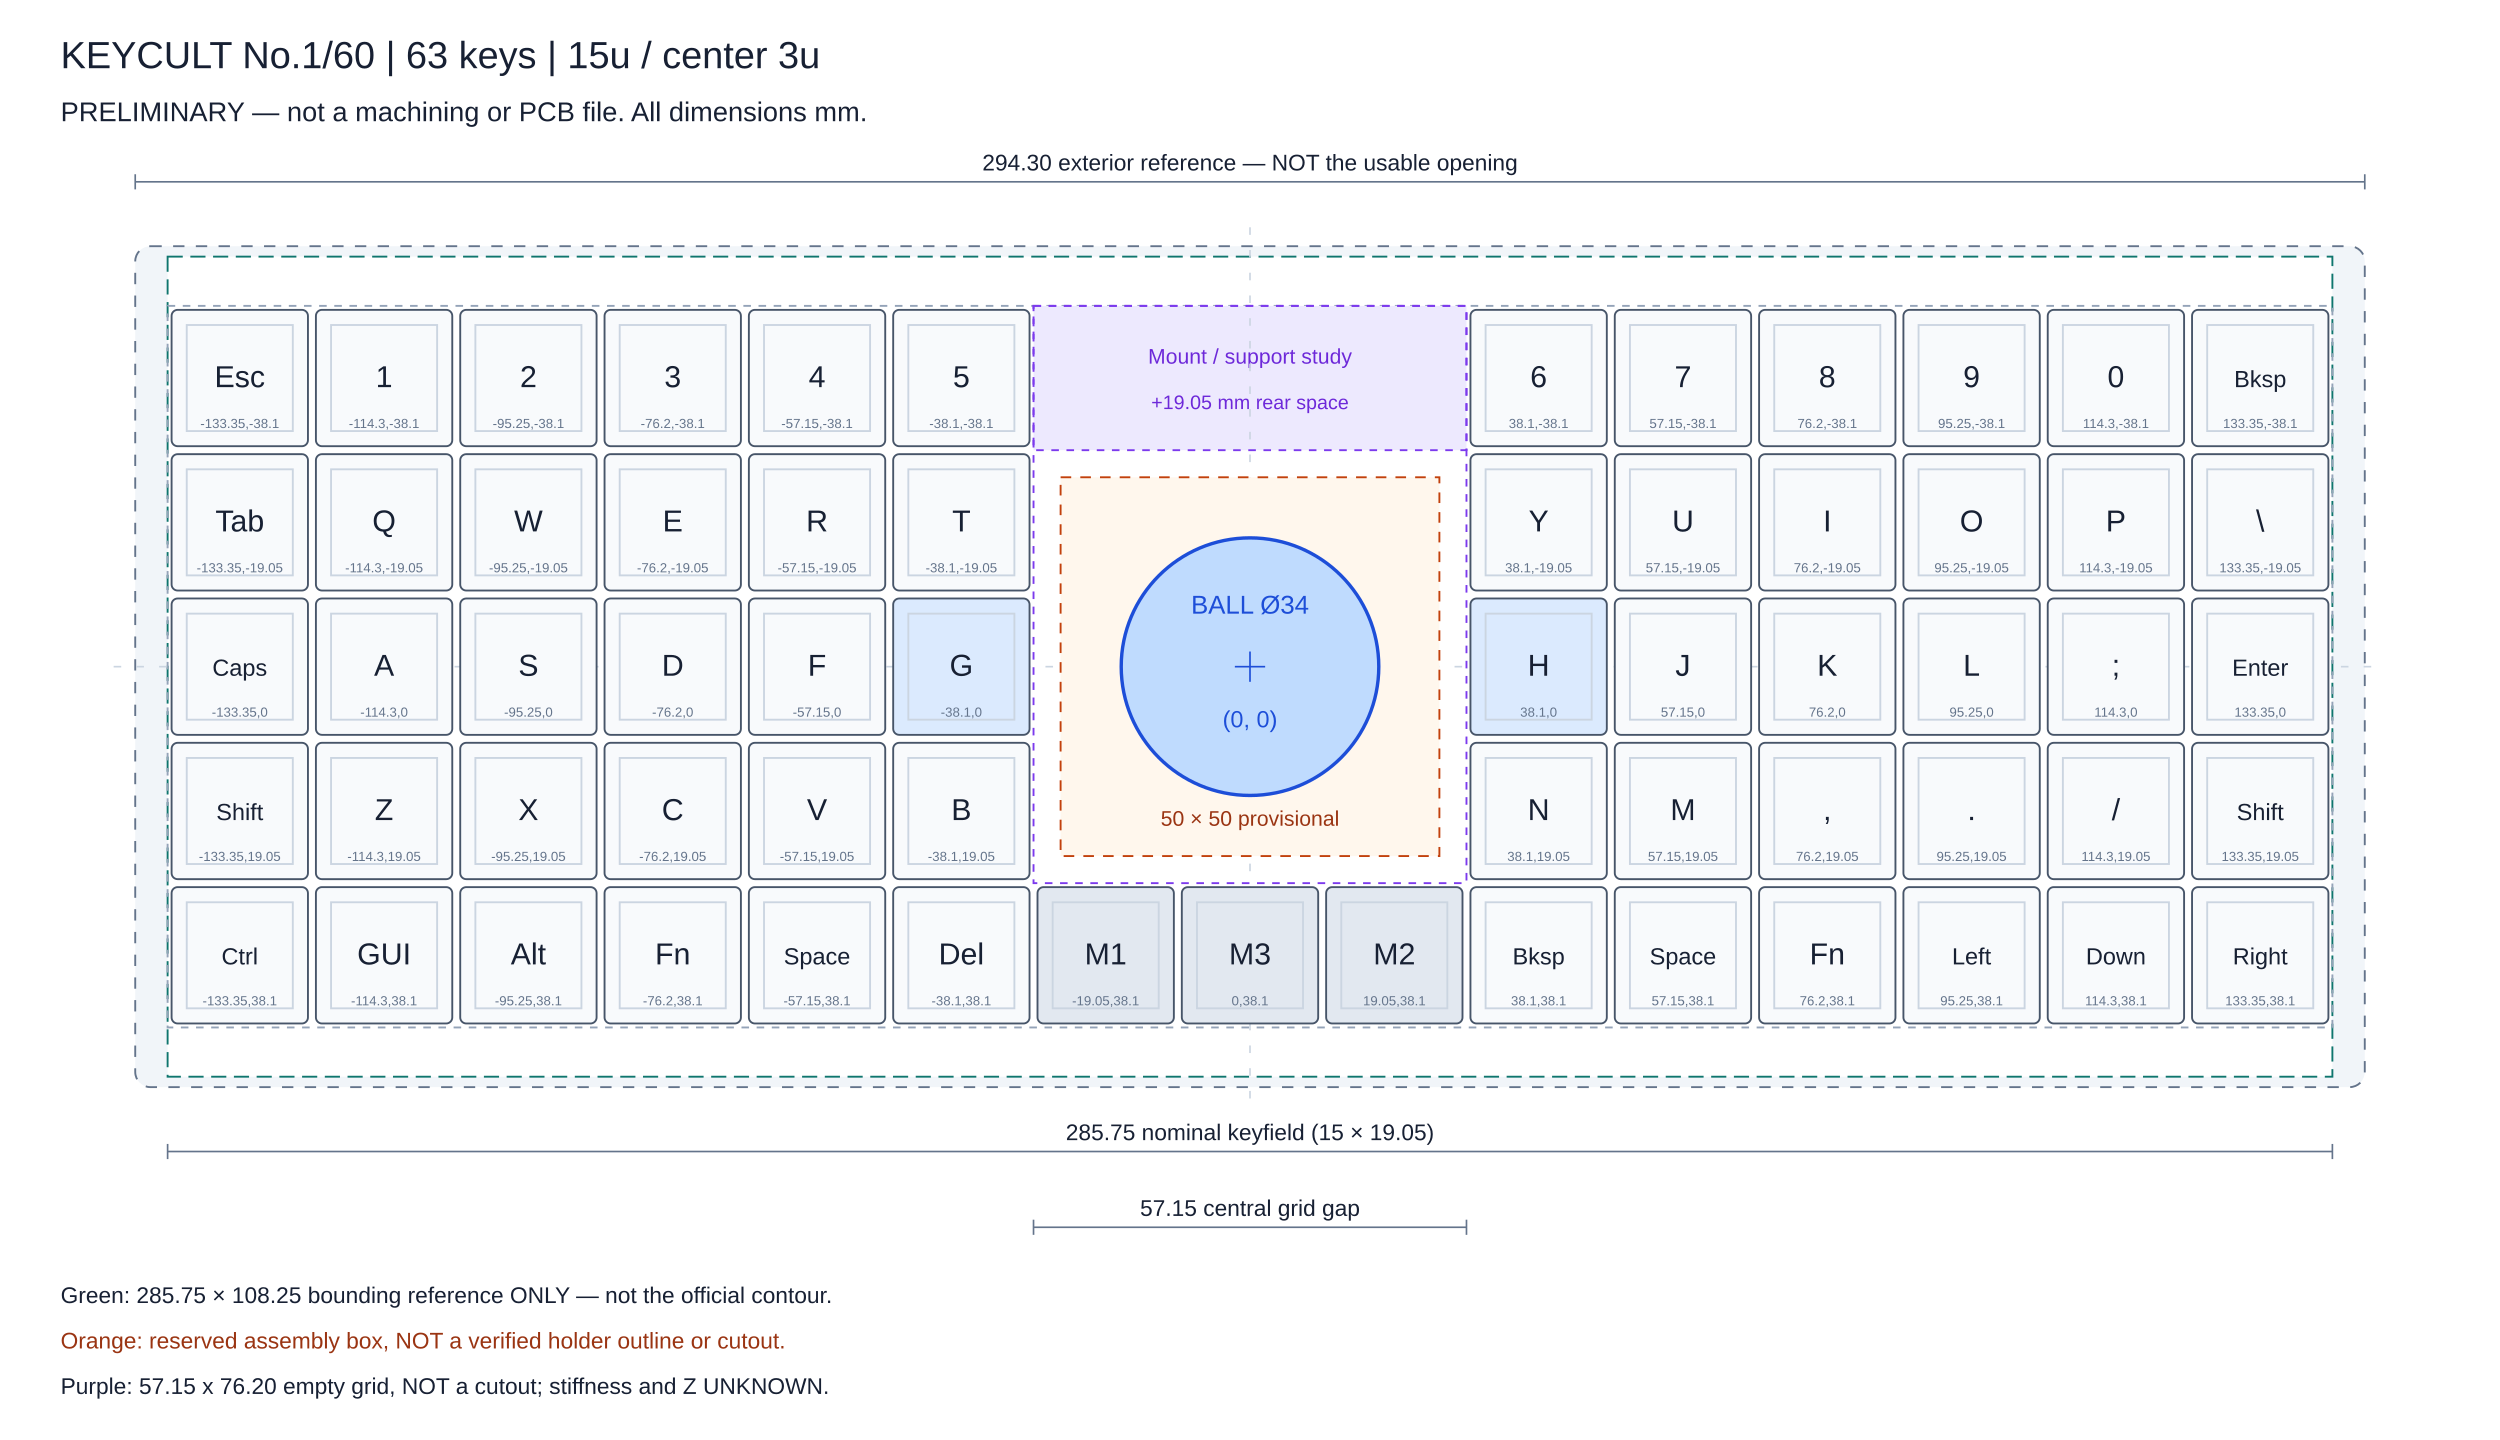
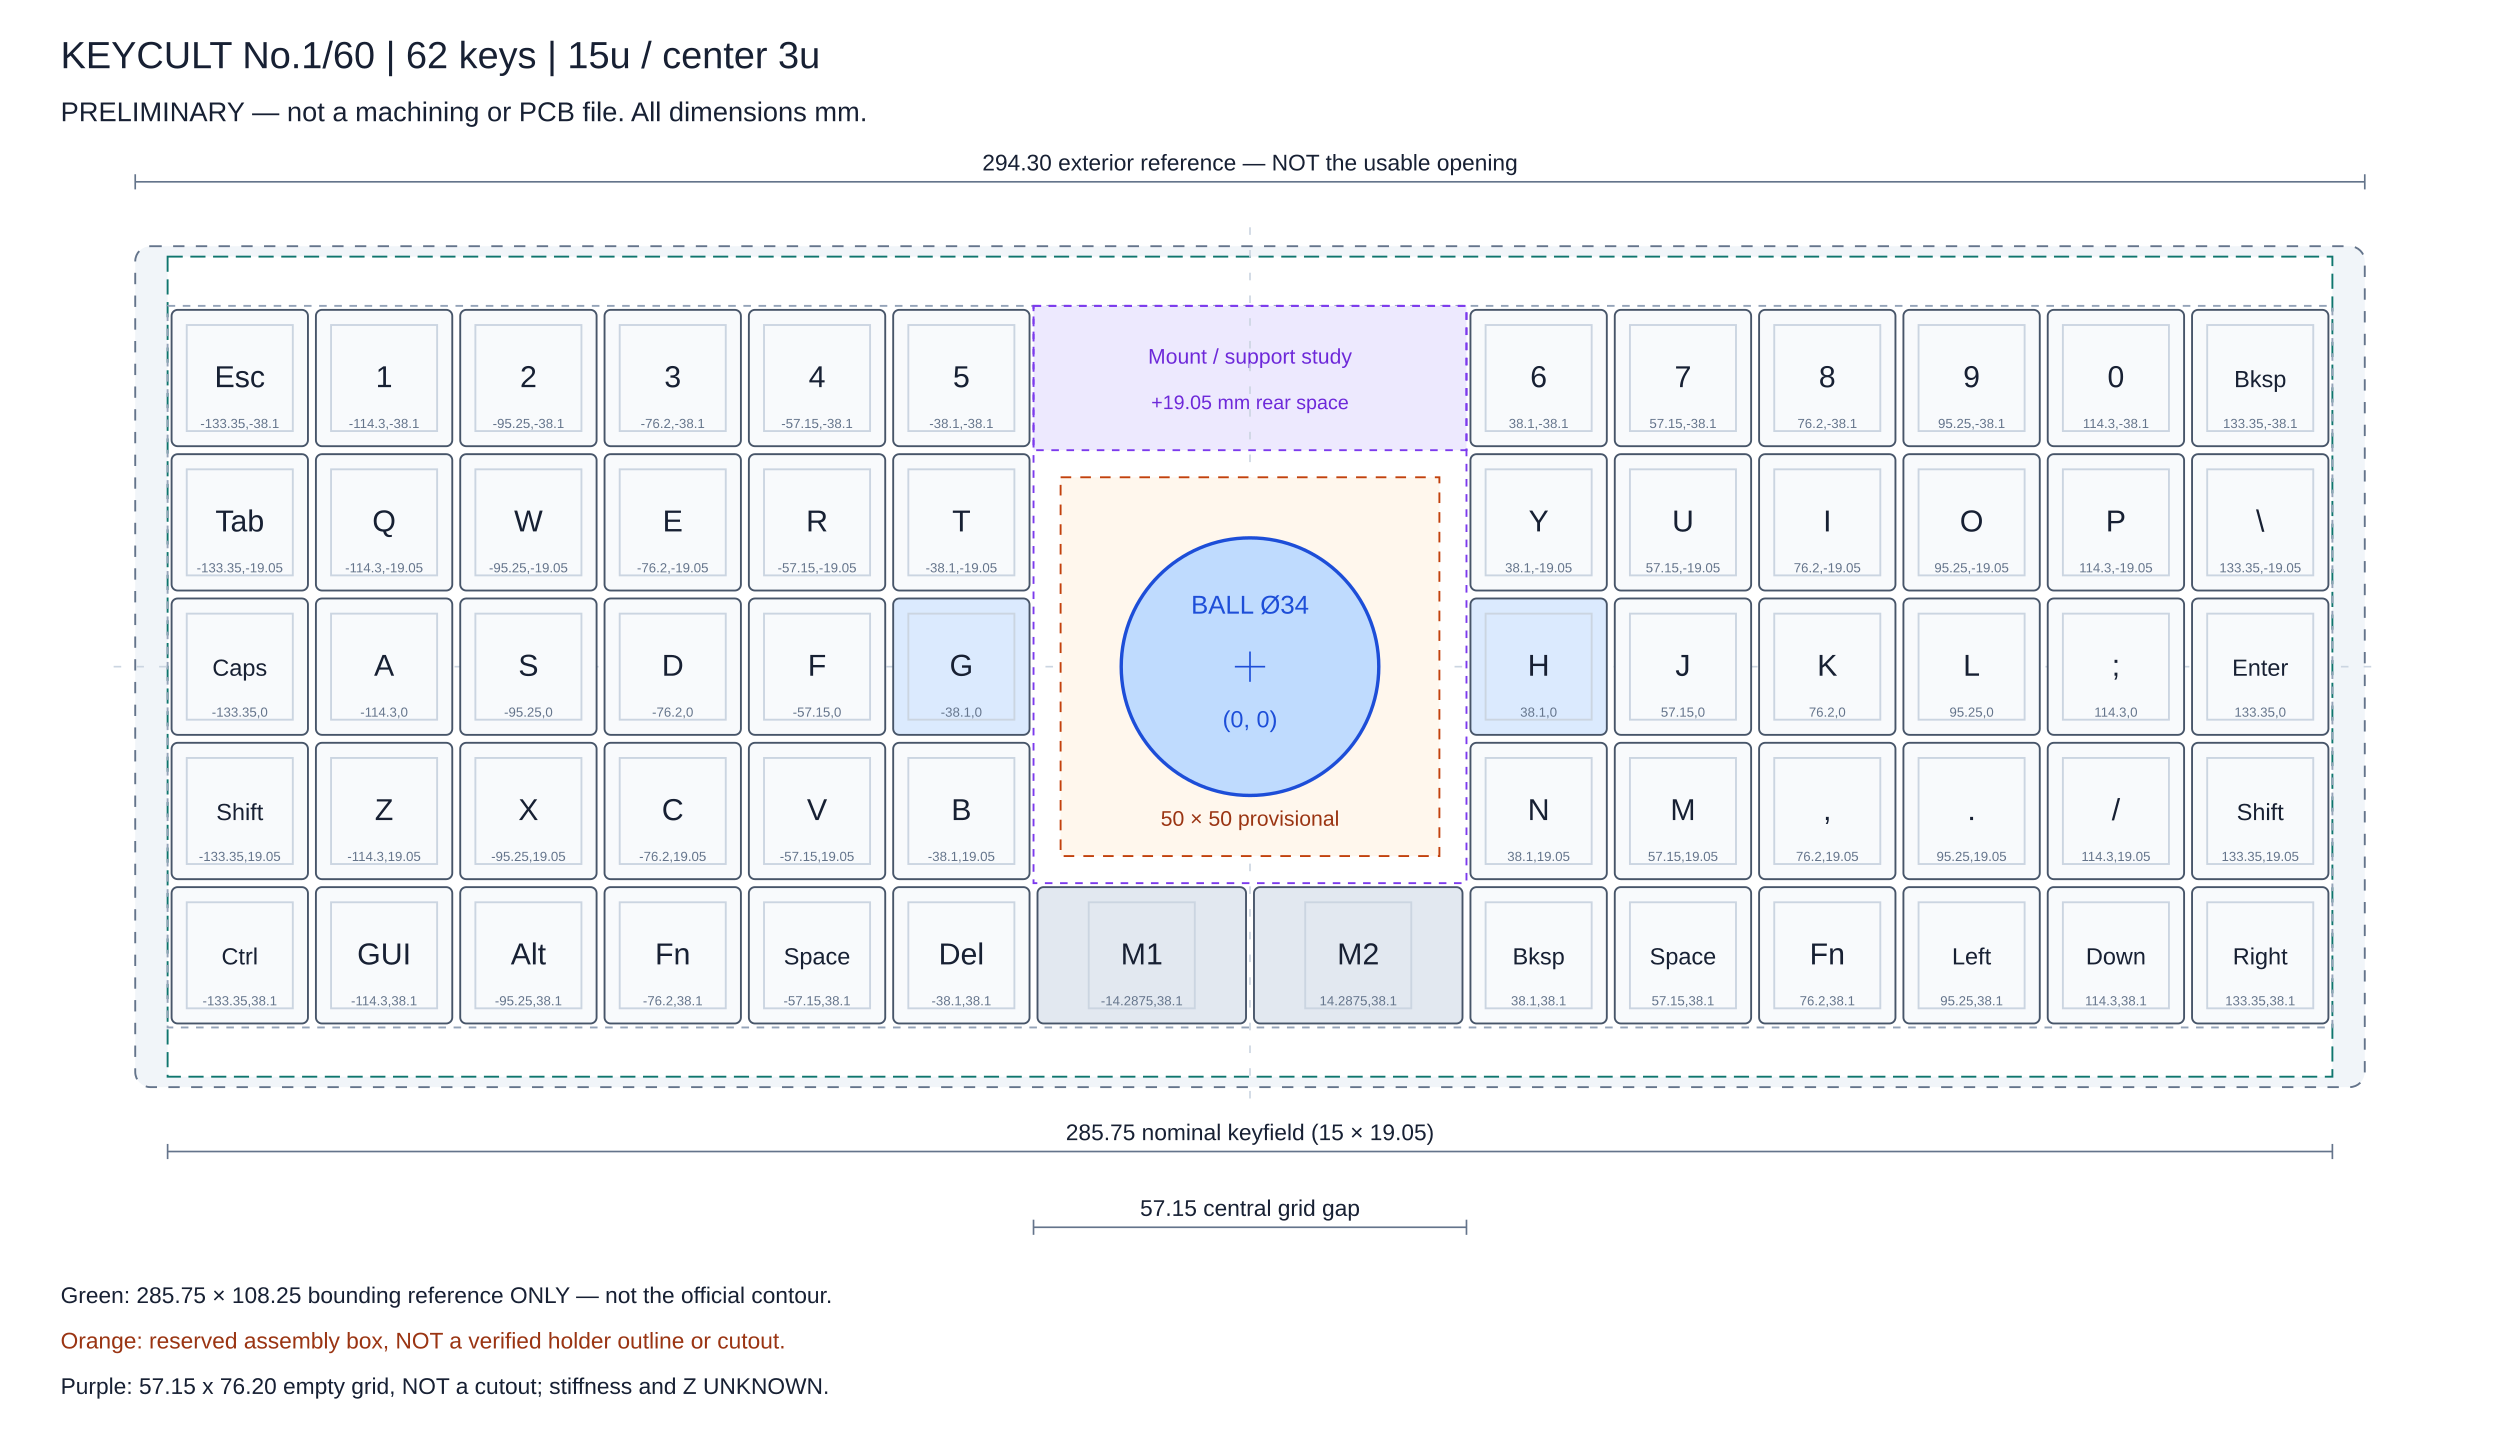
<svg xmlns="http://www.w3.org/2000/svg" width="330mm" height="190mm" viewBox="-165 -88 330 190" role="img">
  <g font-family="Arial, sans-serif">
    <rect x="-165" y="-88" width="330" height="190" rx="0" fill="#ffffff" stroke="#ffffff" stroke-width=".25" />
-     <text x="-157" y="-79" font-size="5" text-anchor="start" fill="#172033">KEYCULT No.1/60 | 63 keys | 15u / center 3u</text>
+     <text x="-157" y="-79" font-size="5" text-anchor="start" fill="#172033">KEYCULT No.1/60 | 62 keys | 15u / center 3u</text>
    <text x="-157" y="-72" font-size="3.6" text-anchor="start" fill="#172033">PRELIMINARY — not a machining or PCB file. All dimensions mm.</text>
    <rect x="-147.15" y="-55.5" width="294.3" height="111" rx="2" fill="#f1f5f9" stroke="#64748b" stroke-width=".25" stroke-dasharray="1.5 1.5" />
    <rect id="plate-envelope" x="-142.875" y="-54.125" width="285.75" height="108.25" rx="0" fill="#ffffff" stroke="#0f766e" stroke-width=".25" stroke-dasharray="2 1" />
    <rect x="-142.875" y="-47.625" width="285.75" height="95.25" rx="0" fill="none" stroke="#94a3b8" stroke-width=".25" stroke-dasharray="1 1" />
    <rect id="rear-extension" x="-28.575" y="-47.625" width="57.15" height="19.05" rx="0" fill="#ede9fe" stroke="#7c3aed" stroke-width=".25" stroke-dasharray="1 1" />
    <rect id="rear-clearance-grid" x="-28.575" y="-47.625" width="57.15" height="76.2" rx="0" fill="none" stroke="#7c3aed" stroke-width=".25" stroke-dasharray="1 1" />
    <text x="0" y="-40" font-size="2.8" text-anchor="middle" fill="#6d28d9">Mount / support study</text>
    <text x="0" y="-34" font-size="2.6" text-anchor="middle" fill="#6d28d9">+19.05 mm rear space</text>
    <path d="M-150,0 L150,0" fill="none" stroke="#cbd5e1" stroke-width=".22" stroke-dasharray="1 2" />
    <path d="M0,-58 L0,58" fill="none" stroke="#cbd5e1" stroke-width=".22" stroke-dasharray="1 2" />
    <rect x="-25" y="-25" width="50" height="50" rx="0" fill="#fff7ed" stroke="#c2410c" stroke-width=".25" stroke-dasharray="1.4 1.2" />
    <circle cx="0" cy="0" r="17" fill="#bfdbfe" stroke="#1d4ed8" stroke-width=".45" />
    <path d="M-2,0 L2,0" fill="none" stroke="#1d4ed8" stroke-width=".22" />
    <path d="M0,-2 L0,2" fill="none" stroke="#1d4ed8" stroke-width=".22" />
    <text x="0" y="-7" font-size="3.4" text-anchor="middle" fill="#1d4ed8">BALL Ø34</text>
    <text x="0" y="8" font-size="3.1" text-anchor="middle" fill="#1d4ed8">(0, 0)</text>
    <text x="0" y="21" font-size="2.8" text-anchor="middle" fill="#9a3412">50 × 50 provisional</text>
    <rect x="-142.35" y="-47.1" width="18" height="18" rx="0.8" fill="#f8fafc" stroke="#475569" stroke-width=".25" />
    <rect x="-140.35" y="-45.1" width="14" height="14" rx="0" fill="none" stroke="#cbd5e1" stroke-width=".25" />
    <text x="-133.35" y="-36.9" font-size="4" text-anchor="middle" fill="#172033">Esc</text>
    <text x="-133.35" y="-31.5" font-size="1.75" text-anchor="middle" fill="#64748b">-133.35,-38.1</text>
    <rect x="-123.3" y="-47.1" width="18" height="18" rx="0.8" fill="#f8fafc" stroke="#475569" stroke-width=".25" />
    <rect x="-121.3" y="-45.1" width="14" height="14" rx="0" fill="none" stroke="#cbd5e1" stroke-width=".25" />
    <text x="-114.3" y="-36.9" font-size="4" text-anchor="middle" fill="#172033">1</text>
    <text x="-114.3" y="-31.5" font-size="1.75" text-anchor="middle" fill="#64748b">-114.3,-38.1</text>
    <rect x="-104.25" y="-47.1" width="18" height="18" rx="0.8" fill="#f8fafc" stroke="#475569" stroke-width=".25" />
    <rect x="-102.25" y="-45.1" width="14" height="14" rx="0" fill="none" stroke="#cbd5e1" stroke-width=".25" />
    <text x="-95.25" y="-36.9" font-size="4" text-anchor="middle" fill="#172033">2</text>
    <text x="-95.25" y="-31.5" font-size="1.75" text-anchor="middle" fill="#64748b">-95.25,-38.1</text>
    <rect x="-85.2" y="-47.1" width="18" height="18" rx="0.8" fill="#f8fafc" stroke="#475569" stroke-width=".25" />
    <rect x="-83.2" y="-45.1" width="14" height="14" rx="0" fill="none" stroke="#cbd5e1" stroke-width=".25" />
    <text x="-76.2" y="-36.9" font-size="4" text-anchor="middle" fill="#172033">3</text>
    <text x="-76.2" y="-31.5" font-size="1.75" text-anchor="middle" fill="#64748b">-76.2,-38.1</text>
    <rect x="-66.15" y="-47.1" width="18" height="18" rx="0.8" fill="#f8fafc" stroke="#475569" stroke-width=".25" />
    <rect x="-64.15" y="-45.1" width="14" height="14" rx="0" fill="none" stroke="#cbd5e1" stroke-width=".25" />
    <text x="-57.15" y="-36.9" font-size="4" text-anchor="middle" fill="#172033">4</text>
    <text x="-57.15" y="-31.5" font-size="1.75" text-anchor="middle" fill="#64748b">-57.15,-38.1</text>
    <rect x="-47.1" y="-47.1" width="18" height="18" rx="0.8" fill="#f8fafc" stroke="#475569" stroke-width=".25" />
    <rect x="-45.1" y="-45.1" width="14" height="14" rx="0" fill="none" stroke="#cbd5e1" stroke-width=".25" />
    <text x="-38.1" y="-36.9" font-size="4" text-anchor="middle" fill="#172033">5</text>
    <text x="-38.1" y="-31.5" font-size="1.75" text-anchor="middle" fill="#64748b">-38.1,-38.1</text>
    <rect x="29.1" y="-47.1" width="18" height="18" rx="0.8" fill="#f8fafc" stroke="#475569" stroke-width=".25" />
    <rect x="31.1" y="-45.1" width="14" height="14" rx="0" fill="none" stroke="#cbd5e1" stroke-width=".25" />
    <text x="38.1" y="-36.9" font-size="4" text-anchor="middle" fill="#172033">6</text>
    <text x="38.1" y="-31.5" font-size="1.75" text-anchor="middle" fill="#64748b">38.1,-38.1</text>
    <rect x="48.15" y="-47.1" width="18" height="18" rx="0.8" fill="#f8fafc" stroke="#475569" stroke-width=".25" />
    <rect x="50.15" y="-45.1" width="14" height="14" rx="0" fill="none" stroke="#cbd5e1" stroke-width=".25" />
    <text x="57.15" y="-36.9" font-size="4" text-anchor="middle" fill="#172033">7</text>
    <text x="57.15" y="-31.5" font-size="1.75" text-anchor="middle" fill="#64748b">57.15,-38.1</text>
    <rect x="67.2" y="-47.1" width="18" height="18" rx="0.8" fill="#f8fafc" stroke="#475569" stroke-width=".25" />
    <rect x="69.2" y="-45.1" width="14" height="14" rx="0" fill="none" stroke="#cbd5e1" stroke-width=".25" />
    <text x="76.2" y="-36.9" font-size="4" text-anchor="middle" fill="#172033">8</text>
    <text x="76.2" y="-31.5" font-size="1.75" text-anchor="middle" fill="#64748b">76.2,-38.1</text>
    <rect x="86.25" y="-47.1" width="18" height="18" rx="0.8" fill="#f8fafc" stroke="#475569" stroke-width=".25" />
    <rect x="88.25" y="-45.1" width="14" height="14" rx="0" fill="none" stroke="#cbd5e1" stroke-width=".25" />
    <text x="95.25" y="-36.9" font-size="4" text-anchor="middle" fill="#172033">9</text>
    <text x="95.25" y="-31.5" font-size="1.75" text-anchor="middle" fill="#64748b">95.25,-38.1</text>
    <rect x="105.3" y="-47.1" width="18" height="18" rx="0.8" fill="#f8fafc" stroke="#475569" stroke-width=".25" />
    <rect x="107.3" y="-45.1" width="14" height="14" rx="0" fill="none" stroke="#cbd5e1" stroke-width=".25" />
    <text x="114.3" y="-36.9" font-size="4" text-anchor="middle" fill="#172033">0</text>
    <text x="114.3" y="-31.5" font-size="1.75" text-anchor="middle" fill="#64748b">114.3,-38.1</text>
    <rect x="124.35" y="-47.1" width="18" height="18" rx="0.8" fill="#f8fafc" stroke="#475569" stroke-width=".25" />
    <rect x="126.35" y="-45.1" width="14" height="14" rx="0" fill="none" stroke="#cbd5e1" stroke-width=".25" />
    <text x="133.35" y="-36.9" font-size="3.1" text-anchor="middle" fill="#172033">Bksp</text>
    <text x="133.35" y="-31.5" font-size="1.75" text-anchor="middle" fill="#64748b">133.35,-38.1</text>
    <rect x="-142.35" y="-28.05" width="18" height="18" rx="0.8" fill="#f8fafc" stroke="#475569" stroke-width=".25" />
    <rect x="-140.35" y="-26.05" width="14" height="14" rx="0" fill="none" stroke="#cbd5e1" stroke-width=".25" />
    <text x="-133.35" y="-17.85" font-size="4" text-anchor="middle" fill="#172033">Tab</text>
    <text x="-133.35" y="-12.45" font-size="1.75" text-anchor="middle" fill="#64748b">-133.35,-19.05</text>
    <rect x="-123.3" y="-28.05" width="18" height="18" rx="0.8" fill="#f8fafc" stroke="#475569" stroke-width=".25" />
    <rect x="-121.3" y="-26.05" width="14" height="14" rx="0" fill="none" stroke="#cbd5e1" stroke-width=".25" />
    <text x="-114.3" y="-17.85" font-size="4" text-anchor="middle" fill="#172033">Q</text>
    <text x="-114.3" y="-12.45" font-size="1.75" text-anchor="middle" fill="#64748b">-114.3,-19.05</text>
    <rect x="-104.25" y="-28.05" width="18" height="18" rx="0.8" fill="#f8fafc" stroke="#475569" stroke-width=".25" />
    <rect x="-102.25" y="-26.05" width="14" height="14" rx="0" fill="none" stroke="#cbd5e1" stroke-width=".25" />
    <text x="-95.25" y="-17.85" font-size="4" text-anchor="middle" fill="#172033">W</text>
    <text x="-95.25" y="-12.45" font-size="1.75" text-anchor="middle" fill="#64748b">-95.25,-19.05</text>
    <rect x="-85.2" y="-28.05" width="18" height="18" rx="0.8" fill="#f8fafc" stroke="#475569" stroke-width=".25" />
    <rect x="-83.2" y="-26.05" width="14" height="14" rx="0" fill="none" stroke="#cbd5e1" stroke-width=".25" />
    <text x="-76.2" y="-17.85" font-size="4" text-anchor="middle" fill="#172033">E</text>
    <text x="-76.2" y="-12.45" font-size="1.75" text-anchor="middle" fill="#64748b">-76.2,-19.05</text>
    <rect x="-66.15" y="-28.05" width="18" height="18" rx="0.8" fill="#f8fafc" stroke="#475569" stroke-width=".25" />
    <rect x="-64.15" y="-26.05" width="14" height="14" rx="0" fill="none" stroke="#cbd5e1" stroke-width=".25" />
    <text x="-57.15" y="-17.85" font-size="4" text-anchor="middle" fill="#172033">R</text>
    <text x="-57.15" y="-12.45" font-size="1.75" text-anchor="middle" fill="#64748b">-57.15,-19.05</text>
    <rect x="-47.1" y="-28.05" width="18" height="18" rx="0.8" fill="#f8fafc" stroke="#475569" stroke-width=".25" />
    <rect x="-45.1" y="-26.05" width="14" height="14" rx="0" fill="none" stroke="#cbd5e1" stroke-width=".25" />
    <text x="-38.1" y="-17.85" font-size="4" text-anchor="middle" fill="#172033">T</text>
    <text x="-38.1" y="-12.45" font-size="1.75" text-anchor="middle" fill="#64748b">-38.1,-19.05</text>
    <rect x="29.1" y="-28.05" width="18" height="18" rx="0.8" fill="#f8fafc" stroke="#475569" stroke-width=".25" />
    <rect x="31.1" y="-26.05" width="14" height="14" rx="0" fill="none" stroke="#cbd5e1" stroke-width=".25" />
    <text x="38.1" y="-17.85" font-size="4" text-anchor="middle" fill="#172033">Y</text>
    <text x="38.1" y="-12.45" font-size="1.75" text-anchor="middle" fill="#64748b">38.1,-19.05</text>
    <rect x="48.15" y="-28.05" width="18" height="18" rx="0.8" fill="#f8fafc" stroke="#475569" stroke-width=".25" />
    <rect x="50.15" y="-26.05" width="14" height="14" rx="0" fill="none" stroke="#cbd5e1" stroke-width=".25" />
    <text x="57.15" y="-17.85" font-size="4" text-anchor="middle" fill="#172033">U</text>
    <text x="57.15" y="-12.45" font-size="1.75" text-anchor="middle" fill="#64748b">57.15,-19.05</text>
    <rect x="67.2" y="-28.05" width="18" height="18" rx="0.8" fill="#f8fafc" stroke="#475569" stroke-width=".25" />
    <rect x="69.2" y="-26.05" width="14" height="14" rx="0" fill="none" stroke="#cbd5e1" stroke-width=".25" />
    <text x="76.2" y="-17.85" font-size="4" text-anchor="middle" fill="#172033">I</text>
    <text x="76.2" y="-12.45" font-size="1.75" text-anchor="middle" fill="#64748b">76.2,-19.05</text>
    <rect x="86.25" y="-28.05" width="18" height="18" rx="0.8" fill="#f8fafc" stroke="#475569" stroke-width=".25" />
    <rect x="88.25" y="-26.05" width="14" height="14" rx="0" fill="none" stroke="#cbd5e1" stroke-width=".25" />
    <text x="95.25" y="-17.85" font-size="4" text-anchor="middle" fill="#172033">O</text>
    <text x="95.25" y="-12.45" font-size="1.75" text-anchor="middle" fill="#64748b">95.25,-19.05</text>
    <rect x="105.3" y="-28.05" width="18" height="18" rx="0.8" fill="#f8fafc" stroke="#475569" stroke-width=".25" />
    <rect x="107.3" y="-26.05" width="14" height="14" rx="0" fill="none" stroke="#cbd5e1" stroke-width=".25" />
    <text x="114.3" y="-17.85" font-size="4" text-anchor="middle" fill="#172033">P</text>
    <text x="114.3" y="-12.45" font-size="1.75" text-anchor="middle" fill="#64748b">114.3,-19.05</text>
    <rect x="124.35" y="-28.05" width="18" height="18" rx="0.8" fill="#f8fafc" stroke="#475569" stroke-width=".25" />
    <rect x="126.35" y="-26.05" width="14" height="14" rx="0" fill="none" stroke="#cbd5e1" stroke-width=".25" />
    <text x="133.35" y="-17.85" font-size="4" text-anchor="middle" fill="#172033">\</text>
    <text x="133.35" y="-12.45" font-size="1.75" text-anchor="middle" fill="#64748b">133.35,-19.05</text>
    <rect x="-142.35" y="-9.0" width="18" height="18" rx="0.8" fill="#f8fafc" stroke="#475569" stroke-width=".25" />
    <rect x="-140.35" y="-7.0" width="14" height="14" rx="0" fill="none" stroke="#cbd5e1" stroke-width=".25" />
    <text x="-133.35" y="1.2" font-size="3.1" text-anchor="middle" fill="#172033">Caps</text>
    <text x="-133.35" y="6.6" font-size="1.75" text-anchor="middle" fill="#64748b">-133.35,0</text>
    <rect x="-123.3" y="-9.0" width="18" height="18" rx="0.8" fill="#f8fafc" stroke="#475569" stroke-width=".25" />
    <rect x="-121.3" y="-7.0" width="14" height="14" rx="0" fill="none" stroke="#cbd5e1" stroke-width=".25" />
    <text x="-114.3" y="1.2" font-size="4" text-anchor="middle" fill="#172033">A</text>
    <text x="-114.3" y="6.6" font-size="1.75" text-anchor="middle" fill="#64748b">-114.3,0</text>
    <rect x="-104.25" y="-9.0" width="18" height="18" rx="0.8" fill="#f8fafc" stroke="#475569" stroke-width=".25" />
    <rect x="-102.25" y="-7.0" width="14" height="14" rx="0" fill="none" stroke="#cbd5e1" stroke-width=".25" />
    <text x="-95.25" y="1.2" font-size="4" text-anchor="middle" fill="#172033">S</text>
    <text x="-95.25" y="6.6" font-size="1.75" text-anchor="middle" fill="#64748b">-95.25,0</text>
    <rect x="-85.2" y="-9.0" width="18" height="18" rx="0.8" fill="#f8fafc" stroke="#475569" stroke-width=".25" />
    <rect x="-83.2" y="-7.0" width="14" height="14" rx="0" fill="none" stroke="#cbd5e1" stroke-width=".25" />
    <text x="-76.2" y="1.2" font-size="4" text-anchor="middle" fill="#172033">D</text>
    <text x="-76.2" y="6.6" font-size="1.75" text-anchor="middle" fill="#64748b">-76.2,0</text>
    <rect x="-66.15" y="-9.0" width="18" height="18" rx="0.8" fill="#f8fafc" stroke="#475569" stroke-width=".25" />
    <rect x="-64.15" y="-7.0" width="14" height="14" rx="0" fill="none" stroke="#cbd5e1" stroke-width=".25" />
    <text x="-57.15" y="1.2" font-size="4" text-anchor="middle" fill="#172033">F</text>
    <text x="-57.15" y="6.6" font-size="1.75" text-anchor="middle" fill="#64748b">-57.15,0</text>
    <rect x="-47.1" y="-9.0" width="18" height="18" rx="0.8" fill="#dbeafe" stroke="#475569" stroke-width=".25" />
    <rect x="-45.1" y="-7.0" width="14" height="14" rx="0" fill="none" stroke="#cbd5e1" stroke-width=".25" />
    <text x="-38.1" y="1.2" font-size="4" text-anchor="middle" fill="#172033">G</text>
    <text x="-38.1" y="6.6" font-size="1.75" text-anchor="middle" fill="#64748b">-38.1,0</text>
    <rect x="29.1" y="-9.0" width="18" height="18" rx="0.8" fill="#dbeafe" stroke="#475569" stroke-width=".25" />
    <rect x="31.1" y="-7.0" width="14" height="14" rx="0" fill="none" stroke="#cbd5e1" stroke-width=".25" />
    <text x="38.1" y="1.2" font-size="4" text-anchor="middle" fill="#172033">H</text>
    <text x="38.1" y="6.6" font-size="1.75" text-anchor="middle" fill="#64748b">38.1,0</text>
    <rect x="48.15" y="-9.0" width="18" height="18" rx="0.8" fill="#f8fafc" stroke="#475569" stroke-width=".25" />
    <rect x="50.15" y="-7.0" width="14" height="14" rx="0" fill="none" stroke="#cbd5e1" stroke-width=".25" />
    <text x="57.15" y="1.2" font-size="4" text-anchor="middle" fill="#172033">J</text>
    <text x="57.15" y="6.6" font-size="1.75" text-anchor="middle" fill="#64748b">57.15,0</text>
    <rect x="67.2" y="-9.0" width="18" height="18" rx="0.8" fill="#f8fafc" stroke="#475569" stroke-width=".25" />
    <rect x="69.2" y="-7.0" width="14" height="14" rx="0" fill="none" stroke="#cbd5e1" stroke-width=".25" />
    <text x="76.2" y="1.2" font-size="4" text-anchor="middle" fill="#172033">K</text>
    <text x="76.2" y="6.6" font-size="1.75" text-anchor="middle" fill="#64748b">76.2,0</text>
    <rect x="86.25" y="-9.0" width="18" height="18" rx="0.8" fill="#f8fafc" stroke="#475569" stroke-width=".25" />
    <rect x="88.25" y="-7.0" width="14" height="14" rx="0" fill="none" stroke="#cbd5e1" stroke-width=".25" />
    <text x="95.25" y="1.2" font-size="4" text-anchor="middle" fill="#172033">L</text>
    <text x="95.25" y="6.6" font-size="1.75" text-anchor="middle" fill="#64748b">95.25,0</text>
    <rect x="105.3" y="-9.0" width="18" height="18" rx="0.8" fill="#f8fafc" stroke="#475569" stroke-width=".25" />
    <rect x="107.3" y="-7.0" width="14" height="14" rx="0" fill="none" stroke="#cbd5e1" stroke-width=".25" />
    <text x="114.3" y="1.2" font-size="4" text-anchor="middle" fill="#172033">;</text>
    <text x="114.3" y="6.6" font-size="1.75" text-anchor="middle" fill="#64748b">114.3,0</text>
    <rect x="124.35" y="-9.0" width="18" height="18" rx="0.8" fill="#f8fafc" stroke="#475569" stroke-width=".25" />
    <rect x="126.35" y="-7.0" width="14" height="14" rx="0" fill="none" stroke="#cbd5e1" stroke-width=".25" />
    <text x="133.35" y="1.2" font-size="3.1" text-anchor="middle" fill="#172033">Enter</text>
    <text x="133.35" y="6.6" font-size="1.75" text-anchor="middle" fill="#64748b">133.35,0</text>
    <rect x="-142.35" y="10.05" width="18" height="18" rx="0.8" fill="#f8fafc" stroke="#475569" stroke-width=".25" />
    <rect x="-140.35" y="12.05" width="14" height="14" rx="0" fill="none" stroke="#cbd5e1" stroke-width=".25" />
    <text x="-133.35" y="20.25" font-size="3.1" text-anchor="middle" fill="#172033">Shift</text>
    <text x="-133.35" y="25.65" font-size="1.75" text-anchor="middle" fill="#64748b">-133.35,19.05</text>
    <rect x="-123.3" y="10.05" width="18" height="18" rx="0.8" fill="#f8fafc" stroke="#475569" stroke-width=".25" />
    <rect x="-121.3" y="12.05" width="14" height="14" rx="0" fill="none" stroke="#cbd5e1" stroke-width=".25" />
    <text x="-114.3" y="20.25" font-size="4" text-anchor="middle" fill="#172033">Z</text>
    <text x="-114.3" y="25.65" font-size="1.75" text-anchor="middle" fill="#64748b">-114.3,19.05</text>
    <rect x="-104.25" y="10.05" width="18" height="18" rx="0.8" fill="#f8fafc" stroke="#475569" stroke-width=".25" />
    <rect x="-102.25" y="12.05" width="14" height="14" rx="0" fill="none" stroke="#cbd5e1" stroke-width=".25" />
    <text x="-95.25" y="20.25" font-size="4" text-anchor="middle" fill="#172033">X</text>
    <text x="-95.25" y="25.65" font-size="1.75" text-anchor="middle" fill="#64748b">-95.25,19.05</text>
    <rect x="-85.2" y="10.05" width="18" height="18" rx="0.8" fill="#f8fafc" stroke="#475569" stroke-width=".25" />
    <rect x="-83.2" y="12.05" width="14" height="14" rx="0" fill="none" stroke="#cbd5e1" stroke-width=".25" />
    <text x="-76.2" y="20.25" font-size="4" text-anchor="middle" fill="#172033">C</text>
    <text x="-76.2" y="25.65" font-size="1.75" text-anchor="middle" fill="#64748b">-76.2,19.05</text>
    <rect x="-66.15" y="10.05" width="18" height="18" rx="0.8" fill="#f8fafc" stroke="#475569" stroke-width=".25" />
    <rect x="-64.15" y="12.05" width="14" height="14" rx="0" fill="none" stroke="#cbd5e1" stroke-width=".25" />
    <text x="-57.15" y="20.25" font-size="4" text-anchor="middle" fill="#172033">V</text>
    <text x="-57.15" y="25.65" font-size="1.75" text-anchor="middle" fill="#64748b">-57.15,19.05</text>
    <rect x="-47.1" y="10.05" width="18" height="18" rx="0.8" fill="#f8fafc" stroke="#475569" stroke-width=".25" />
    <rect x="-45.1" y="12.05" width="14" height="14" rx="0" fill="none" stroke="#cbd5e1" stroke-width=".25" />
    <text x="-38.1" y="20.25" font-size="4" text-anchor="middle" fill="#172033">B</text>
    <text x="-38.1" y="25.65" font-size="1.75" text-anchor="middle" fill="#64748b">-38.1,19.05</text>
    <rect x="29.1" y="10.05" width="18" height="18" rx="0.8" fill="#f8fafc" stroke="#475569" stroke-width=".25" />
    <rect x="31.1" y="12.05" width="14" height="14" rx="0" fill="none" stroke="#cbd5e1" stroke-width=".25" />
    <text x="38.1" y="20.25" font-size="4" text-anchor="middle" fill="#172033">N</text>
    <text x="38.1" y="25.65" font-size="1.75" text-anchor="middle" fill="#64748b">38.1,19.05</text>
    <rect x="48.15" y="10.05" width="18" height="18" rx="0.8" fill="#f8fafc" stroke="#475569" stroke-width=".25" />
    <rect x="50.15" y="12.05" width="14" height="14" rx="0" fill="none" stroke="#cbd5e1" stroke-width=".25" />
    <text x="57.15" y="20.25" font-size="4" text-anchor="middle" fill="#172033">M</text>
    <text x="57.15" y="25.65" font-size="1.75" text-anchor="middle" fill="#64748b">57.15,19.05</text>
    <rect x="67.2" y="10.05" width="18" height="18" rx="0.8" fill="#f8fafc" stroke="#475569" stroke-width=".25" />
    <rect x="69.2" y="12.05" width="14" height="14" rx="0" fill="none" stroke="#cbd5e1" stroke-width=".25" />
    <text x="76.2" y="20.25" font-size="4" text-anchor="middle" fill="#172033">,</text>
    <text x="76.2" y="25.65" font-size="1.75" text-anchor="middle" fill="#64748b">76.2,19.05</text>
    <rect x="86.25" y="10.05" width="18" height="18" rx="0.8" fill="#f8fafc" stroke="#475569" stroke-width=".25" />
    <rect x="88.25" y="12.05" width="14" height="14" rx="0" fill="none" stroke="#cbd5e1" stroke-width=".25" />
    <text x="95.25" y="20.25" font-size="4" text-anchor="middle" fill="#172033">.</text>
    <text x="95.25" y="25.65" font-size="1.75" text-anchor="middle" fill="#64748b">95.25,19.05</text>
    <rect x="105.3" y="10.05" width="18" height="18" rx="0.8" fill="#f8fafc" stroke="#475569" stroke-width=".25" />
    <rect x="107.3" y="12.05" width="14" height="14" rx="0" fill="none" stroke="#cbd5e1" stroke-width=".25" />
    <text x="114.3" y="20.25" font-size="4" text-anchor="middle" fill="#172033">/</text>
    <text x="114.3" y="25.65" font-size="1.75" text-anchor="middle" fill="#64748b">114.3,19.05</text>
    <rect x="124.35" y="10.05" width="18" height="18" rx="0.8" fill="#f8fafc" stroke="#475569" stroke-width=".25" />
    <rect x="126.35" y="12.05" width="14" height="14" rx="0" fill="none" stroke="#cbd5e1" stroke-width=".25" />
    <text x="133.35" y="20.25" font-size="3.1" text-anchor="middle" fill="#172033">Shift</text>
    <text x="133.35" y="25.65" font-size="1.75" text-anchor="middle" fill="#64748b">133.35,19.05</text>
    <rect x="-142.35" y="29.1" width="18" height="18" rx="0.8" fill="#f8fafc" stroke="#475569" stroke-width=".25" />
    <rect x="-140.35" y="31.1" width="14" height="14" rx="0" fill="none" stroke="#cbd5e1" stroke-width=".25" />
    <text x="-133.35" y="39.3" font-size="3.1" text-anchor="middle" fill="#172033">Ctrl</text>
    <text x="-133.35" y="44.7" font-size="1.75" text-anchor="middle" fill="#64748b">-133.35,38.1</text>
    <rect x="-123.3" y="29.1" width="18" height="18" rx="0.8" fill="#f8fafc" stroke="#475569" stroke-width=".25" />
    <rect x="-121.3" y="31.1" width="14" height="14" rx="0" fill="none" stroke="#cbd5e1" stroke-width=".25" />
    <text x="-114.3" y="39.3" font-size="4" text-anchor="middle" fill="#172033">GUI</text>
    <text x="-114.3" y="44.7" font-size="1.75" text-anchor="middle" fill="#64748b">-114.3,38.1</text>
    <rect x="-104.25" y="29.1" width="18" height="18" rx="0.8" fill="#f8fafc" stroke="#475569" stroke-width=".25" />
    <rect x="-102.25" y="31.1" width="14" height="14" rx="0" fill="none" stroke="#cbd5e1" stroke-width=".25" />
    <text x="-95.25" y="39.3" font-size="4" text-anchor="middle" fill="#172033">Alt</text>
    <text x="-95.25" y="44.7" font-size="1.75" text-anchor="middle" fill="#64748b">-95.25,38.1</text>
    <rect x="-85.2" y="29.1" width="18" height="18" rx="0.8" fill="#f8fafc" stroke="#475569" stroke-width=".25" />
    <rect x="-83.2" y="31.1" width="14" height="14" rx="0" fill="none" stroke="#cbd5e1" stroke-width=".25" />
    <text x="-76.2" y="39.3" font-size="4" text-anchor="middle" fill="#172033">Fn</text>
    <text x="-76.2" y="44.7" font-size="1.75" text-anchor="middle" fill="#64748b">-76.2,38.1</text>
    <rect x="-66.15" y="29.1" width="18" height="18" rx="0.8" fill="#f8fafc" stroke="#475569" stroke-width=".25" />
    <rect x="-64.15" y="31.1" width="14" height="14" rx="0" fill="none" stroke="#cbd5e1" stroke-width=".25" />
    <text x="-57.15" y="39.3" font-size="3.1" text-anchor="middle" fill="#172033">Space</text>
    <text x="-57.15" y="44.7" font-size="1.75" text-anchor="middle" fill="#64748b">-57.15,38.1</text>
    <rect x="-47.1" y="29.1" width="18" height="18" rx="0.8" fill="#f8fafc" stroke="#475569" stroke-width=".25" />
    <rect x="-45.1" y="31.1" width="14" height="14" rx="0" fill="none" stroke="#cbd5e1" stroke-width=".25" />
    <text x="-38.1" y="39.3" font-size="4" text-anchor="middle" fill="#172033">Del</text>
    <text x="-38.1" y="44.7" font-size="1.75" text-anchor="middle" fill="#64748b">-38.1,38.1</text>
-     <rect x="-28.05" y="29.1" width="18" height="18" rx="0.8" fill="#e2e8f0" stroke="#475569" stroke-width=".25" />
-     <rect x="-26.05" y="31.1" width="14" height="14" rx="0" fill="none" stroke="#cbd5e1" stroke-width=".25" />
-     <text x="-19.05" y="39.3" font-size="4" text-anchor="middle" fill="#172033">M1</text>
-     <text x="-19.05" y="44.7" font-size="1.75" text-anchor="middle" fill="#64748b">-19.05,38.1</text>
-     <rect x="-9.0" y="29.1" width="18" height="18" rx="0.8" fill="#e2e8f0" stroke="#475569" stroke-width=".25" />
-     <rect x="-7.0" y="31.1" width="14" height="14" rx="0" fill="none" stroke="#cbd5e1" stroke-width=".25" />
-     <text x="0.0" y="39.3" font-size="4" text-anchor="middle" fill="#172033">M3</text>
-     <text x="0.0" y="44.7" font-size="1.75" text-anchor="middle" fill="#64748b">0,38.1</text>
-     <rect x="10.05" y="29.1" width="18" height="18" rx="0.8" fill="#e2e8f0" stroke="#475569" stroke-width=".25" />
-     <rect x="12.05" y="31.1" width="14" height="14" rx="0" fill="none" stroke="#cbd5e1" stroke-width=".25" />
-     <text x="19.05" y="39.3" font-size="4" text-anchor="middle" fill="#172033">M2</text>
-     <text x="19.05" y="44.7" font-size="1.75" text-anchor="middle" fill="#64748b">19.05,38.1</text>
+     <rect x="-28.05" y="29.1" width="27.525" height="18" rx="0.8" fill="#e2e8f0" stroke="#475569" stroke-width=".25" />
+     <rect x="-21.288" y="31.1" width="14" height="14" rx="0" fill="none" stroke="#cbd5e1" stroke-width=".25" />
+     <text x="-14.287" y="39.3" font-size="4" text-anchor="middle" fill="#172033">M1</text>
+     <text x="-14.287" y="44.7" font-size="1.75" text-anchor="middle" fill="#64748b">-14.2875,38.1</text>
+     <rect x="0.525" y="29.1" width="27.525" height="18" rx="0.8" fill="#e2e8f0" stroke="#475569" stroke-width=".25" />
+     <rect x="7.287" y="31.1" width="14" height="14" rx="0" fill="none" stroke="#cbd5e1" stroke-width=".25" />
+     <text x="14.287" y="39.3" font-size="4" text-anchor="middle" fill="#172033">M2</text>
+     <text x="14.287" y="44.7" font-size="1.75" text-anchor="middle" fill="#64748b">14.2875,38.1</text>
    <rect x="29.1" y="29.1" width="18" height="18" rx="0.8" fill="#f8fafc" stroke="#475569" stroke-width=".25" />
    <rect x="31.1" y="31.1" width="14" height="14" rx="0" fill="none" stroke="#cbd5e1" stroke-width=".25" />
    <text x="38.1" y="39.3" font-size="3.1" text-anchor="middle" fill="#172033">Bksp</text>
    <text x="38.1" y="44.7" font-size="1.75" text-anchor="middle" fill="#64748b">38.1,38.1</text>
    <rect x="48.15" y="29.1" width="18" height="18" rx="0.8" fill="#f8fafc" stroke="#475569" stroke-width=".25" />
    <rect x="50.15" y="31.1" width="14" height="14" rx="0" fill="none" stroke="#cbd5e1" stroke-width=".25" />
    <text x="57.15" y="39.3" font-size="3.1" text-anchor="middle" fill="#172033">Space</text>
    <text x="57.15" y="44.7" font-size="1.75" text-anchor="middle" fill="#64748b">57.15,38.1</text>
    <rect x="67.2" y="29.1" width="18" height="18" rx="0.8" fill="#f8fafc" stroke="#475569" stroke-width=".25" />
    <rect x="69.2" y="31.1" width="14" height="14" rx="0" fill="none" stroke="#cbd5e1" stroke-width=".25" />
    <text x="76.2" y="39.3" font-size="4" text-anchor="middle" fill="#172033">Fn</text>
    <text x="76.2" y="44.7" font-size="1.75" text-anchor="middle" fill="#64748b">76.2,38.1</text>
    <rect x="86.25" y="29.1" width="18" height="18" rx="0.8" fill="#f8fafc" stroke="#475569" stroke-width=".25" />
    <rect x="88.25" y="31.1" width="14" height="14" rx="0" fill="none" stroke="#cbd5e1" stroke-width=".25" />
    <text x="95.25" y="39.3" font-size="3.1" text-anchor="middle" fill="#172033">Left</text>
    <text x="95.25" y="44.7" font-size="1.75" text-anchor="middle" fill="#64748b">95.25,38.1</text>
    <rect x="105.3" y="29.1" width="18" height="18" rx="0.8" fill="#f8fafc" stroke="#475569" stroke-width=".25" />
    <rect x="107.3" y="31.1" width="14" height="14" rx="0" fill="none" stroke="#cbd5e1" stroke-width=".25" />
    <text x="114.3" y="39.3" font-size="3.1" text-anchor="middle" fill="#172033">Down</text>
    <text x="114.3" y="44.7" font-size="1.75" text-anchor="middle" fill="#64748b">114.3,38.1</text>
    <rect x="124.35" y="29.1" width="18" height="18" rx="0.8" fill="#f8fafc" stroke="#475569" stroke-width=".25" />
    <rect x="126.35" y="31.1" width="14" height="14" rx="0" fill="none" stroke="#cbd5e1" stroke-width=".25" />
    <text x="133.35" y="39.3" font-size="3.1" text-anchor="middle" fill="#172033">Right</text>
    <text x="133.35" y="44.7" font-size="1.75" text-anchor="middle" fill="#64748b">133.35,38.1</text>
    <path d="M-147.15,-64 L147.15,-64" fill="none" stroke="#64748b" stroke-width=".22" />
    <path d="M-147.15,-65 L-147.15,-63" fill="none" stroke="#64748b" stroke-width=".22" />
    <path d="M147.15,-65 L147.15,-63" fill="none" stroke="#64748b" stroke-width=".22" />
    <text x="0.0" y="-65.5" font-size="3" text-anchor="middle" fill="#172033">294.30 exterior reference — NOT the usable opening</text>
    <path d="M-142.875,64 L142.875,64" fill="none" stroke="#64748b" stroke-width=".22" />
    <path d="M-142.875,63 L-142.875,65" fill="none" stroke="#64748b" stroke-width=".22" />
    <path d="M142.875,63 L142.875,65" fill="none" stroke="#64748b" stroke-width=".22" />
    <text x="0.0" y="62.5" font-size="3" text-anchor="middle" fill="#172033">285.75 nominal keyfield (15 × 19.05)</text>
    <path d="M-28.575,74 L28.575,74" fill="none" stroke="#64748b" stroke-width=".22" />
    <path d="M-28.575,73 L-28.575,75" fill="none" stroke="#64748b" stroke-width=".22" />
    <path d="M28.575,73 L28.575,75" fill="none" stroke="#64748b" stroke-width=".22" />
    <text x="0.0" y="72.5" font-size="3" text-anchor="middle" fill="#172033">57.15 central grid gap</text>
    <text x="-157" y="84" font-size="3" text-anchor="start" fill="#172033">Green: 285.75 × 108.25 bounding reference ONLY — not the official contour.</text>
    <text x="-157" y="90" font-size="3" text-anchor="start" fill="#9a3412">Orange: reserved assembly box, NOT a verified holder outline or cutout.</text>
    <text x="-157" y="96" font-size="3" text-anchor="start" fill="#172033">Purple: 57.15 x 76.20 empty grid, NOT a cutout; stiffness and Z UNKNOWN.</text>
  </g>
</svg>
